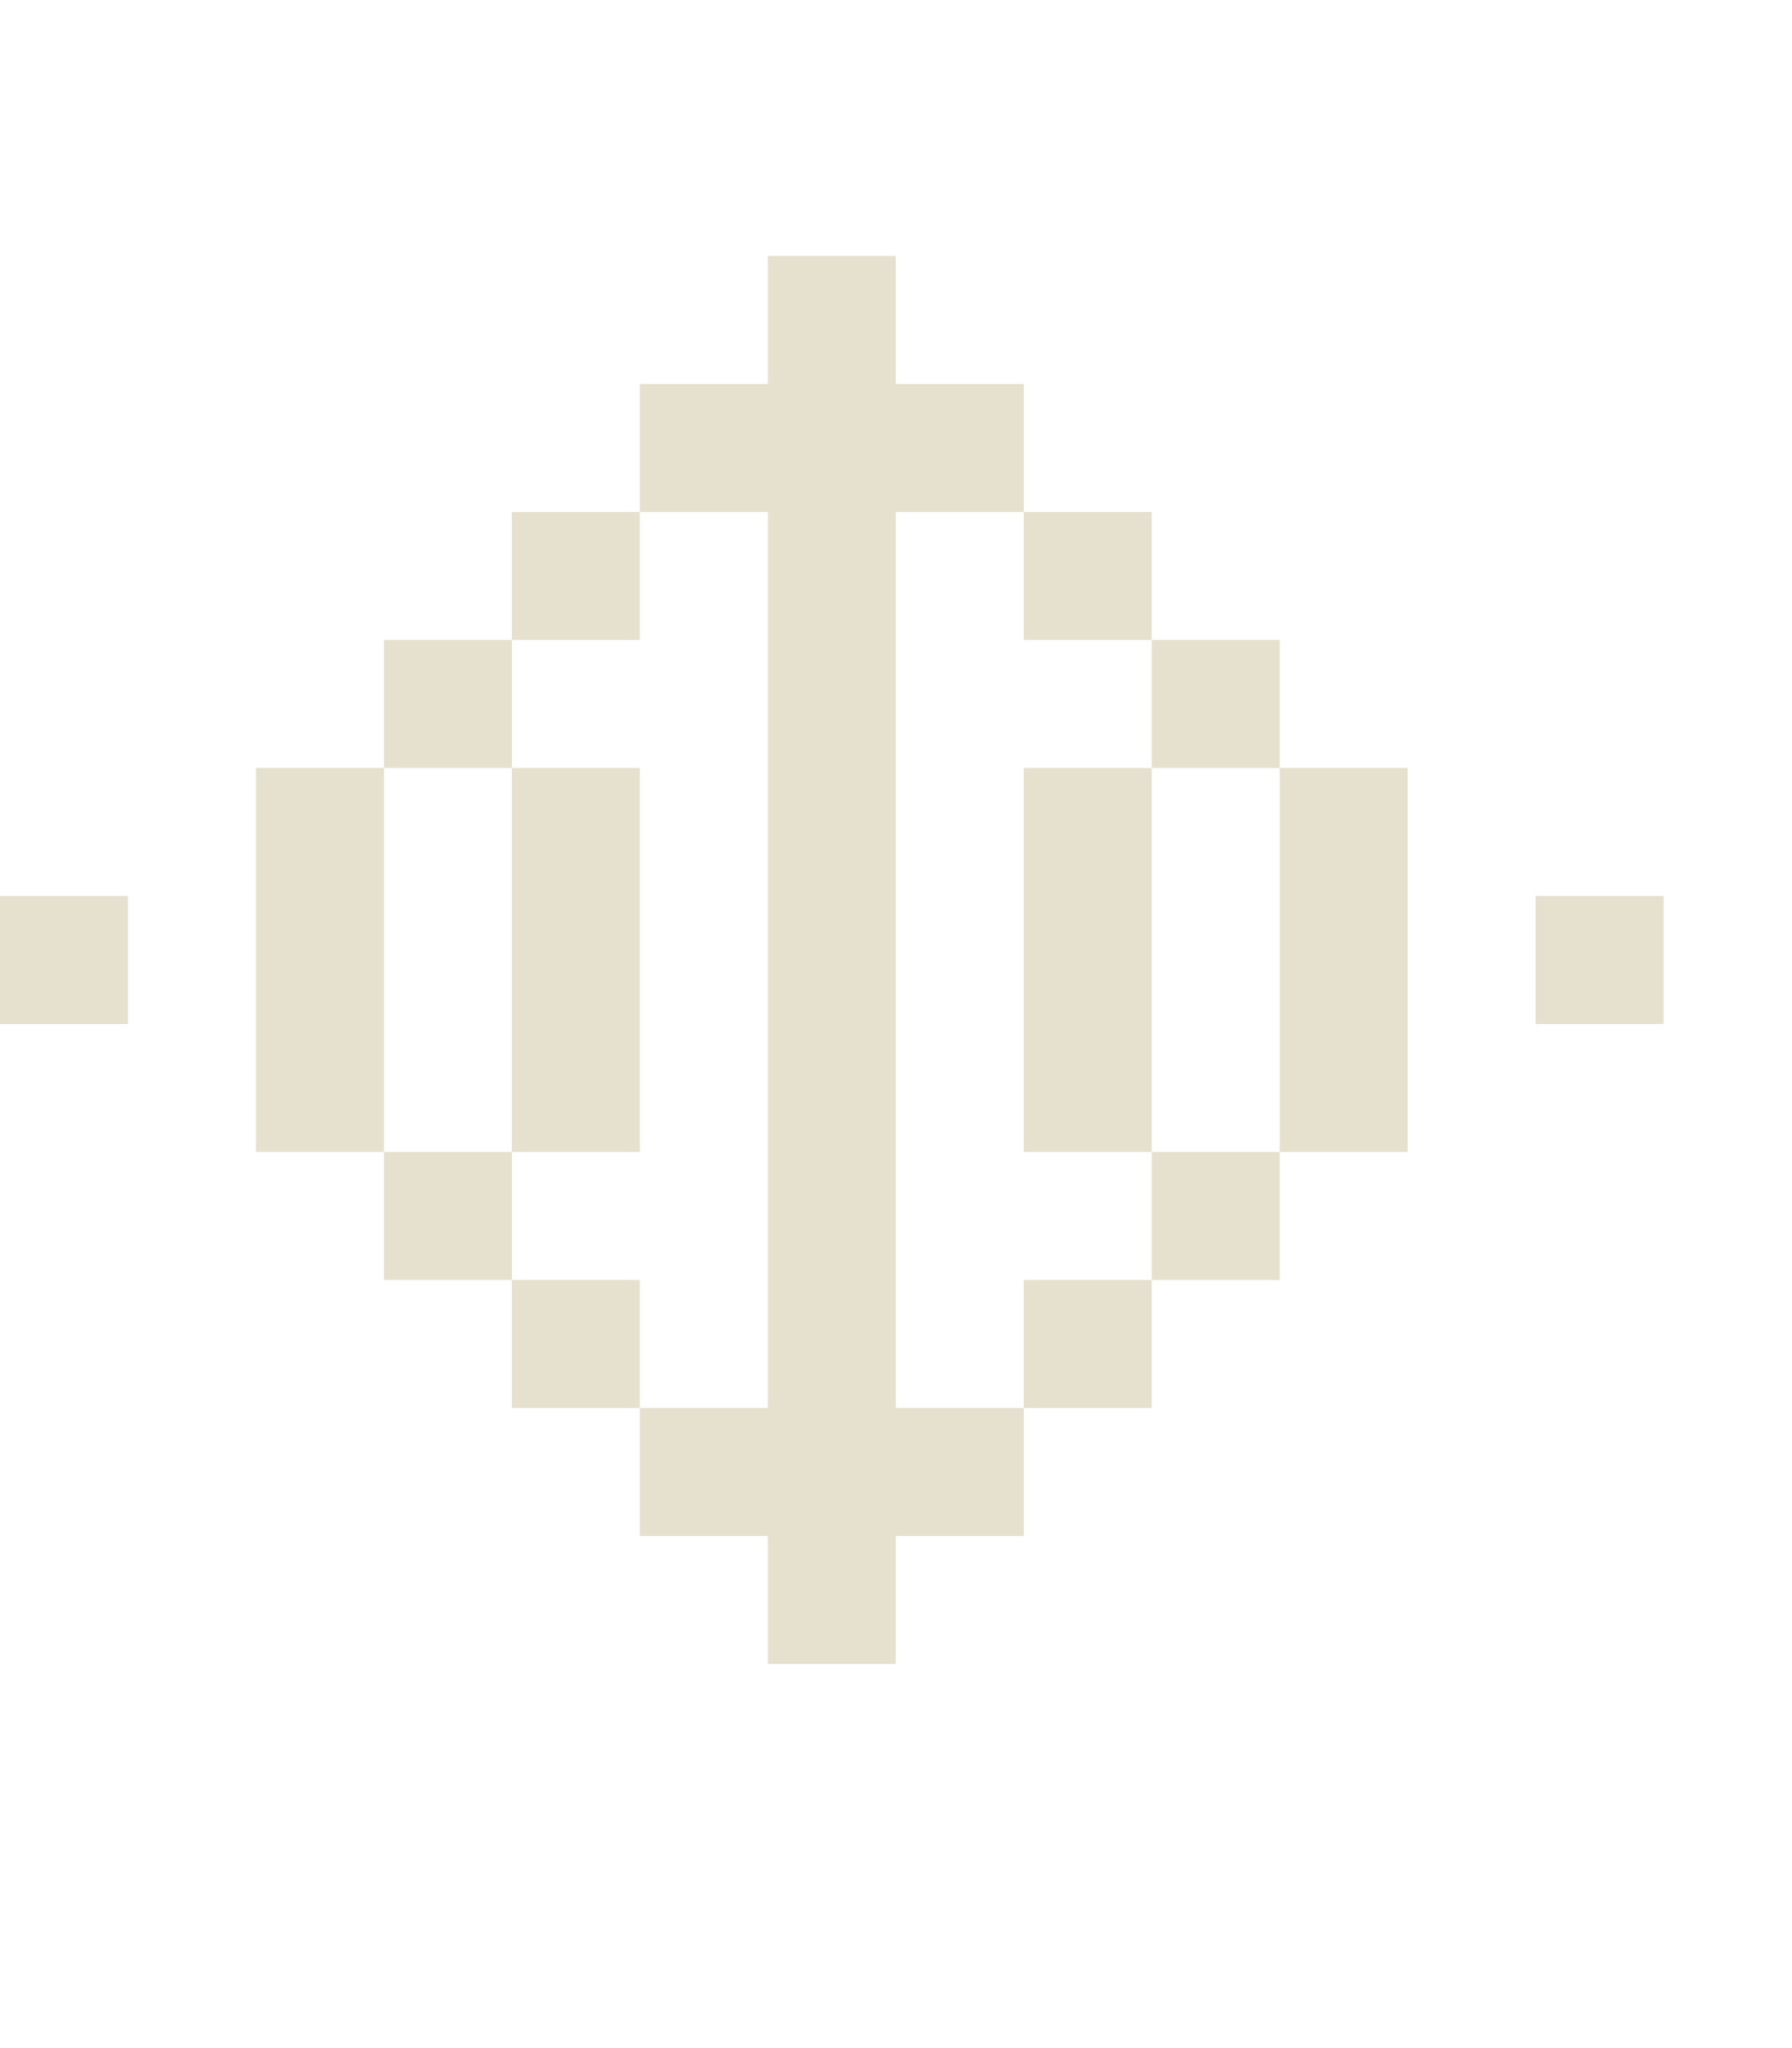
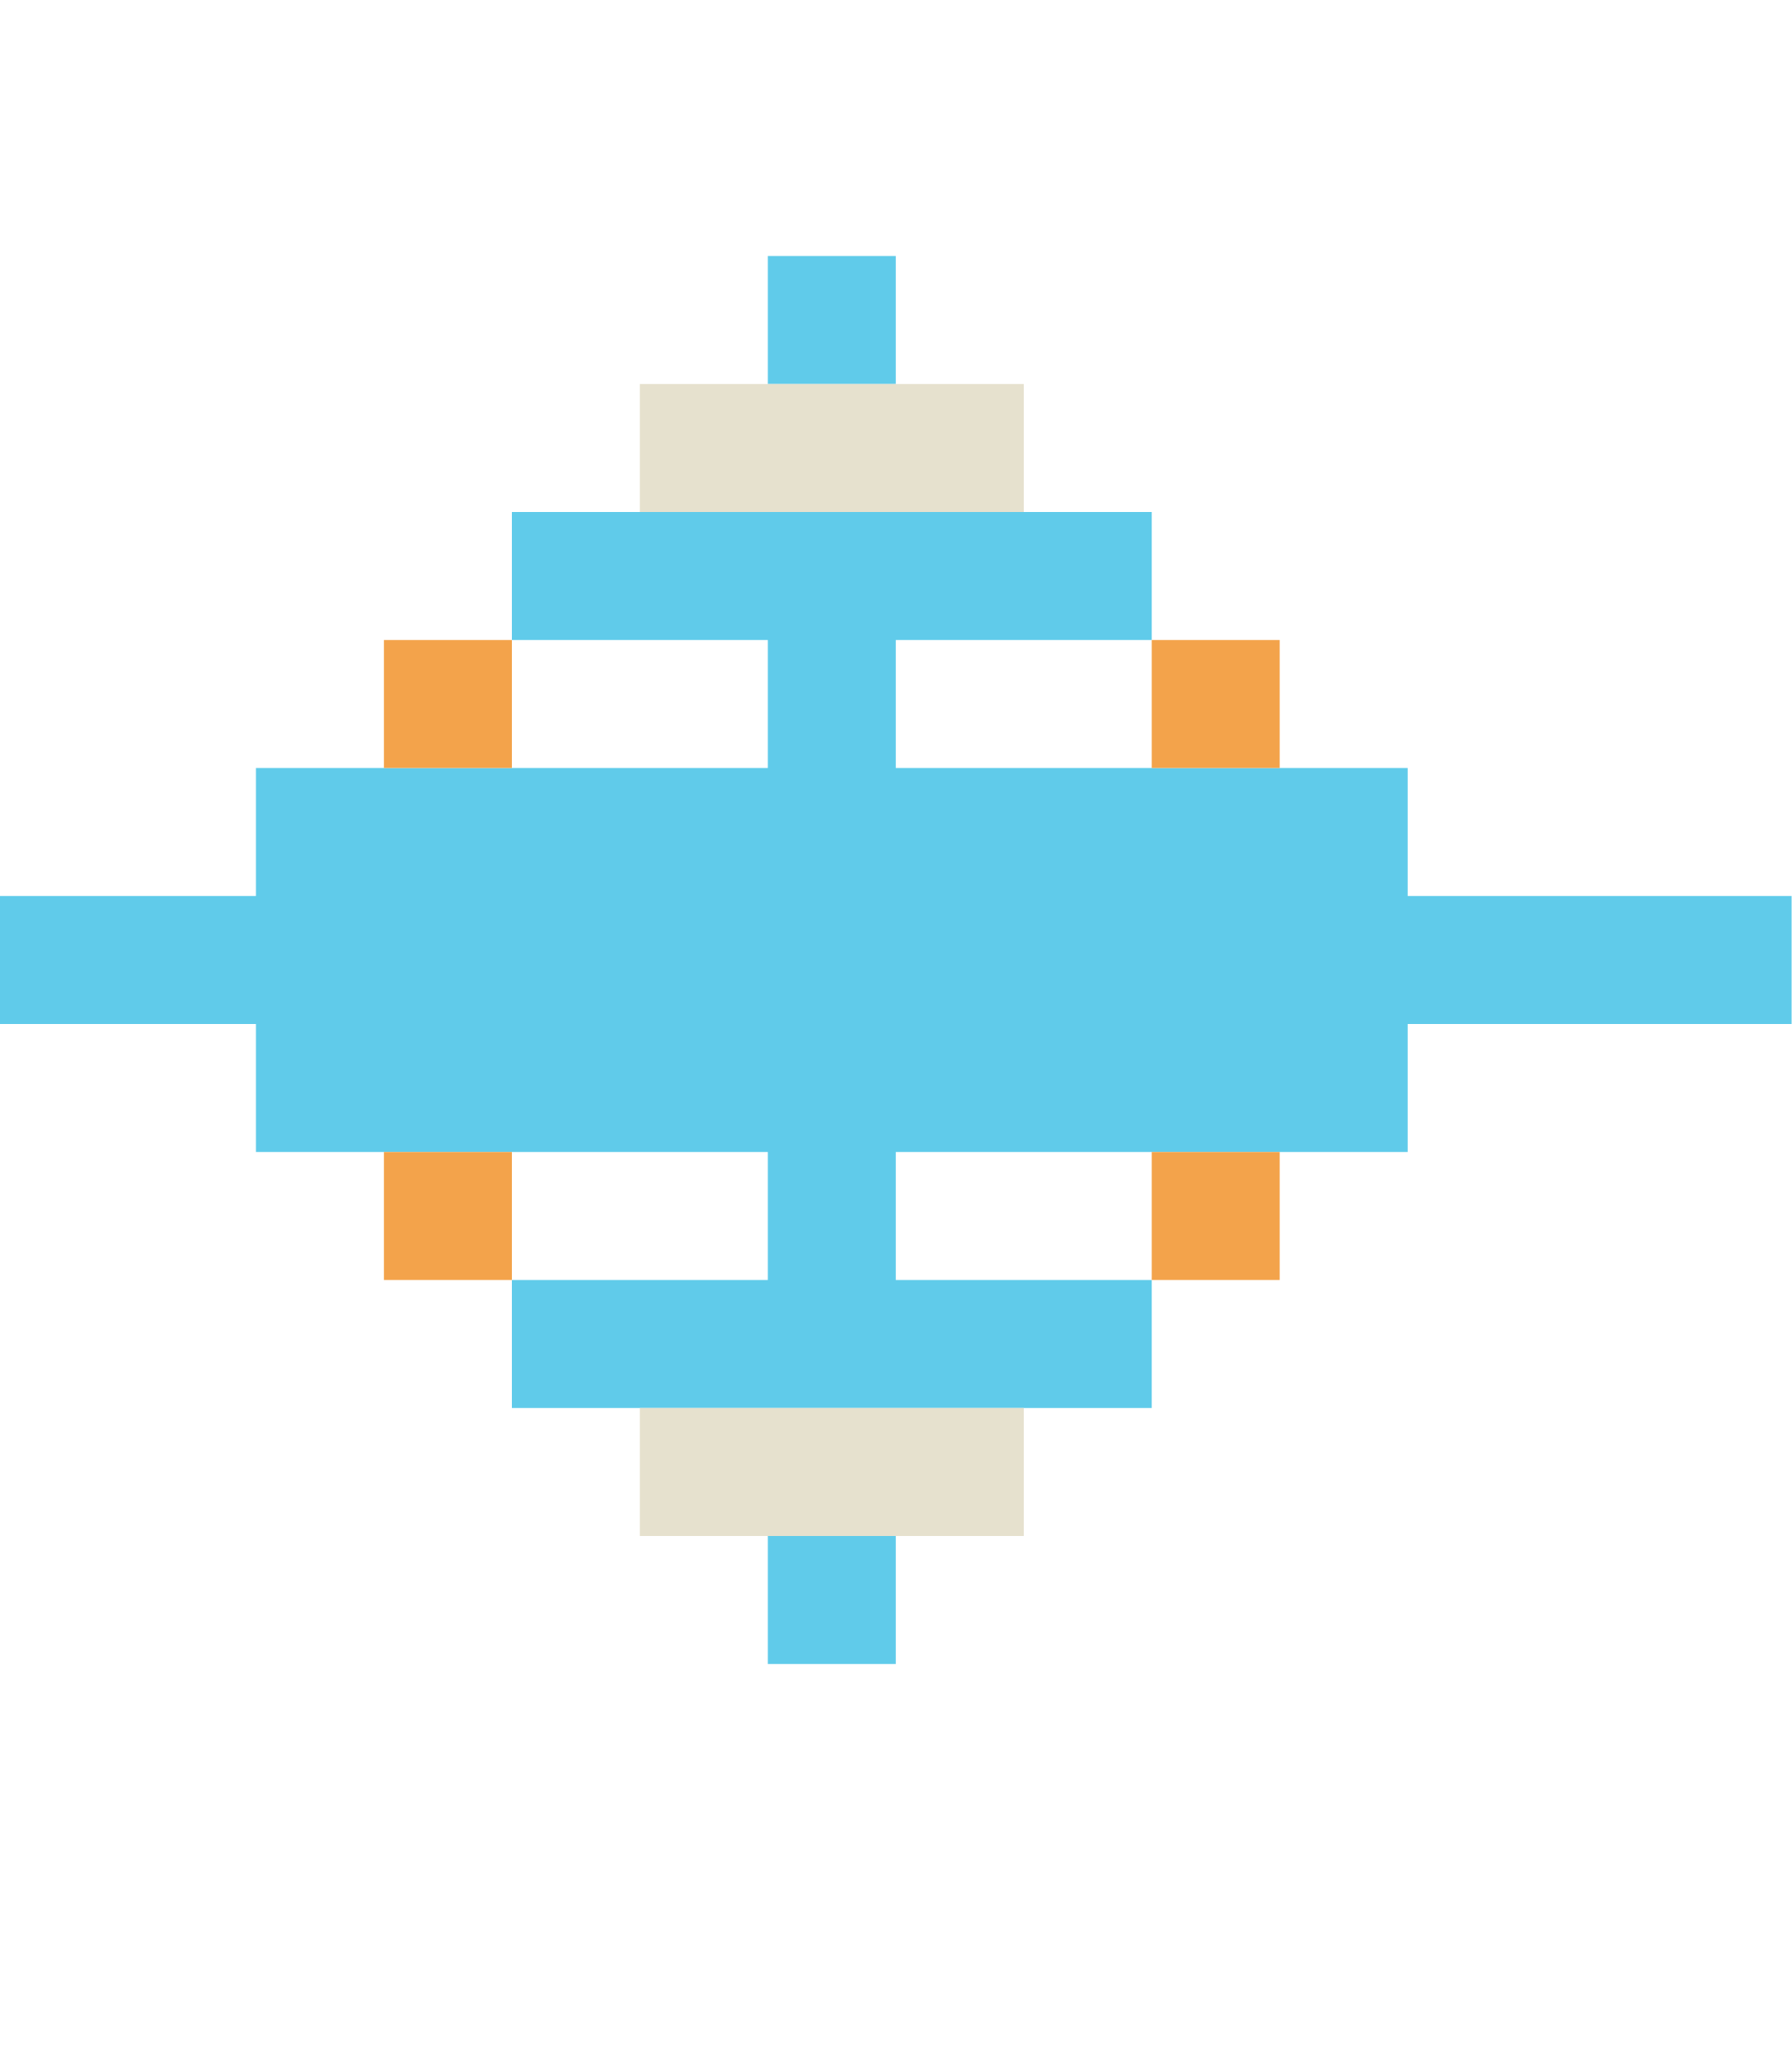
<svg xmlns="http://www.w3.org/2000/svg" viewBox="0 0 14 16">
-   <path fill="#e6e1ce" d="M6 2h1v1h-1zM5 3h3v1h-3zM4 4h1v1h-1zM6 4h1v1h-1zM8 4h1v1h-1zM3 5h1v1h-1zM6 5h1v1h-1zM9 5h1v1h-1zM2 6h1v1h-1zM4 6h1v1h-1zM6 6h1v1h-1zM8 6h1v1h-1zM10 6h1v1h-1zM0 7h1v1h-1zM2 7h1v1h-1zM4 7h1v1h-1zM6 7h1v1h-1zM8 7h1v1h-1zM10 7h1v1h-1zM12 7h1v1h-1zM2 8h1v1h-1zM4 8h1v1h-1zM6 8h1v1h-1zM8 8h1v1h-1zM10 8h1v1h-1zM3 9h1v1h-1zM6 9h1v1h-1zM9 9h1v1h-1zM4 10h1v1h-1zM6 10h1v1h-1zM8 10h1v1h-1zM5 11h3v1h-3zM6 12h1v1h-1z" />
+   <path fill="#60cbea" d="M6 2h1v1h-1zM4 4h5v1h-5zM6 5h1v1h-1zM2 6h9v1h-9zM0 7h14v1h-14zM2 8h9v1h-9zM6 9h1v1h-1zM4 10h5v1h-5zM6 12h1v1h-1z" />
+   <path fill="#e6e1ce" d="M5 3h3v1h-3zM5 11h3v1h-3z" />
+   <path fill="#f3a34b" d="M3 5h1v1h-1zM9 5h1v1h-1zM3 9h1v1h-1zM9 9h1v1h-1z" />
</svg>
